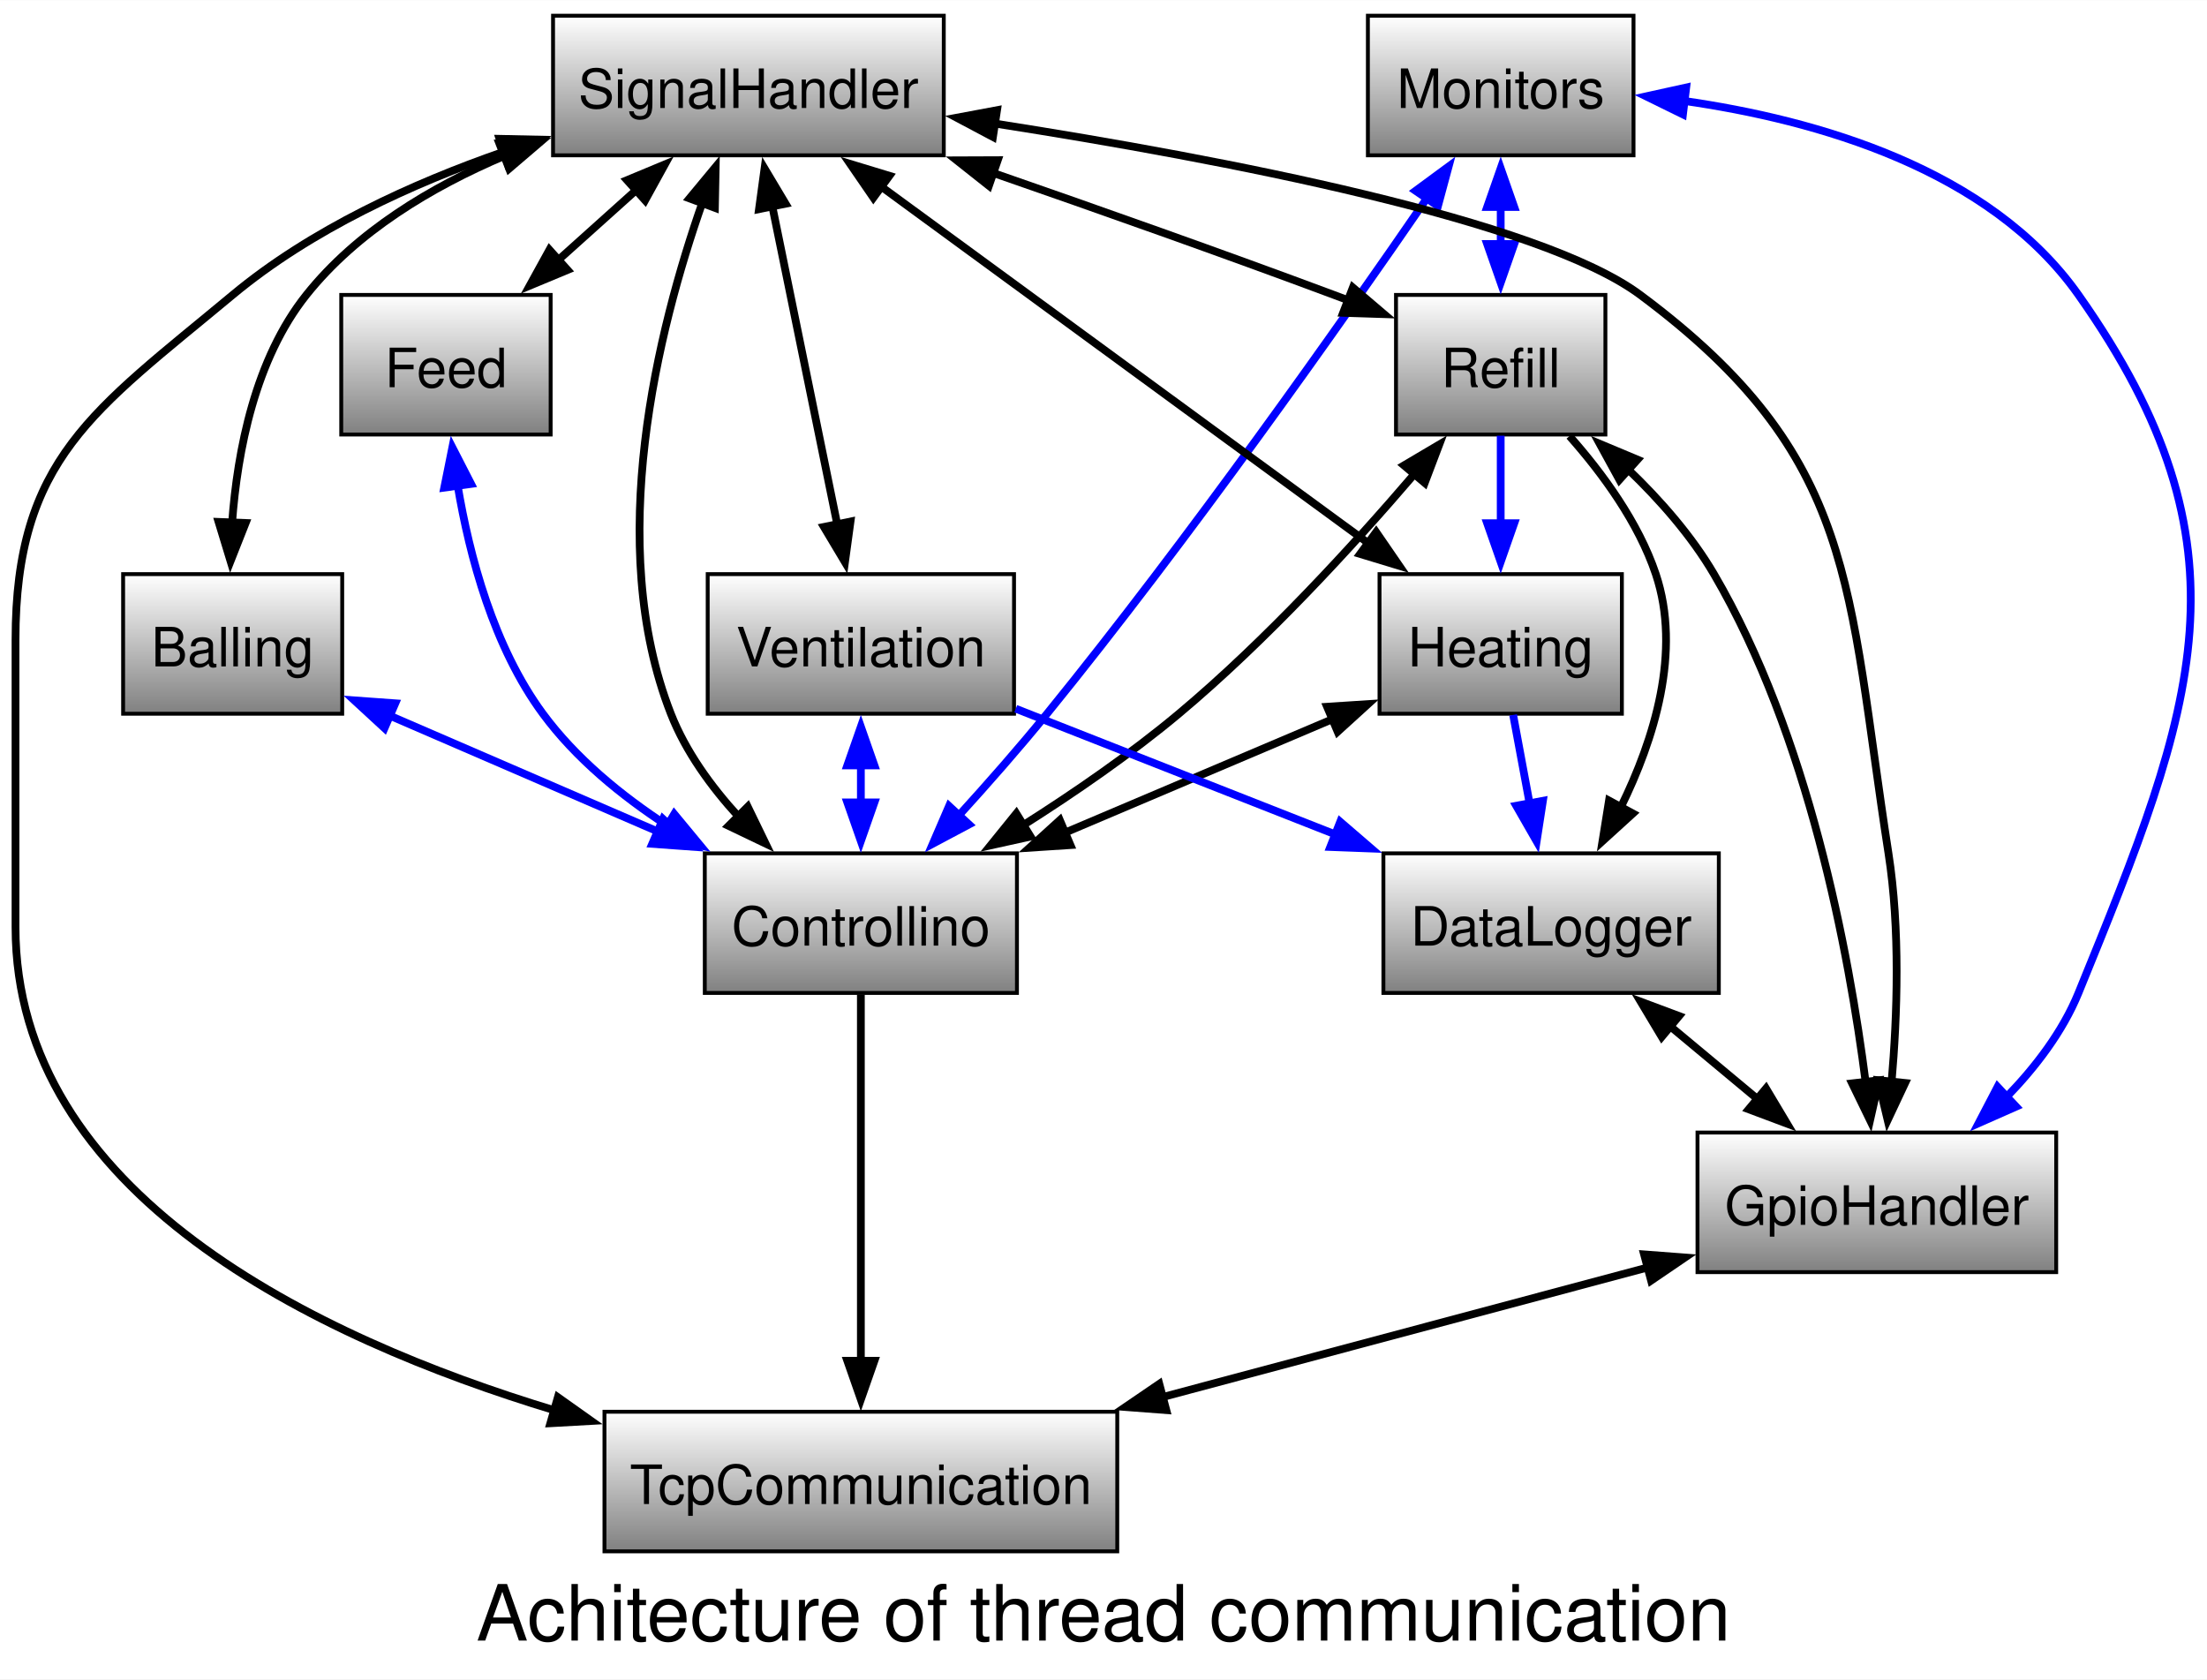
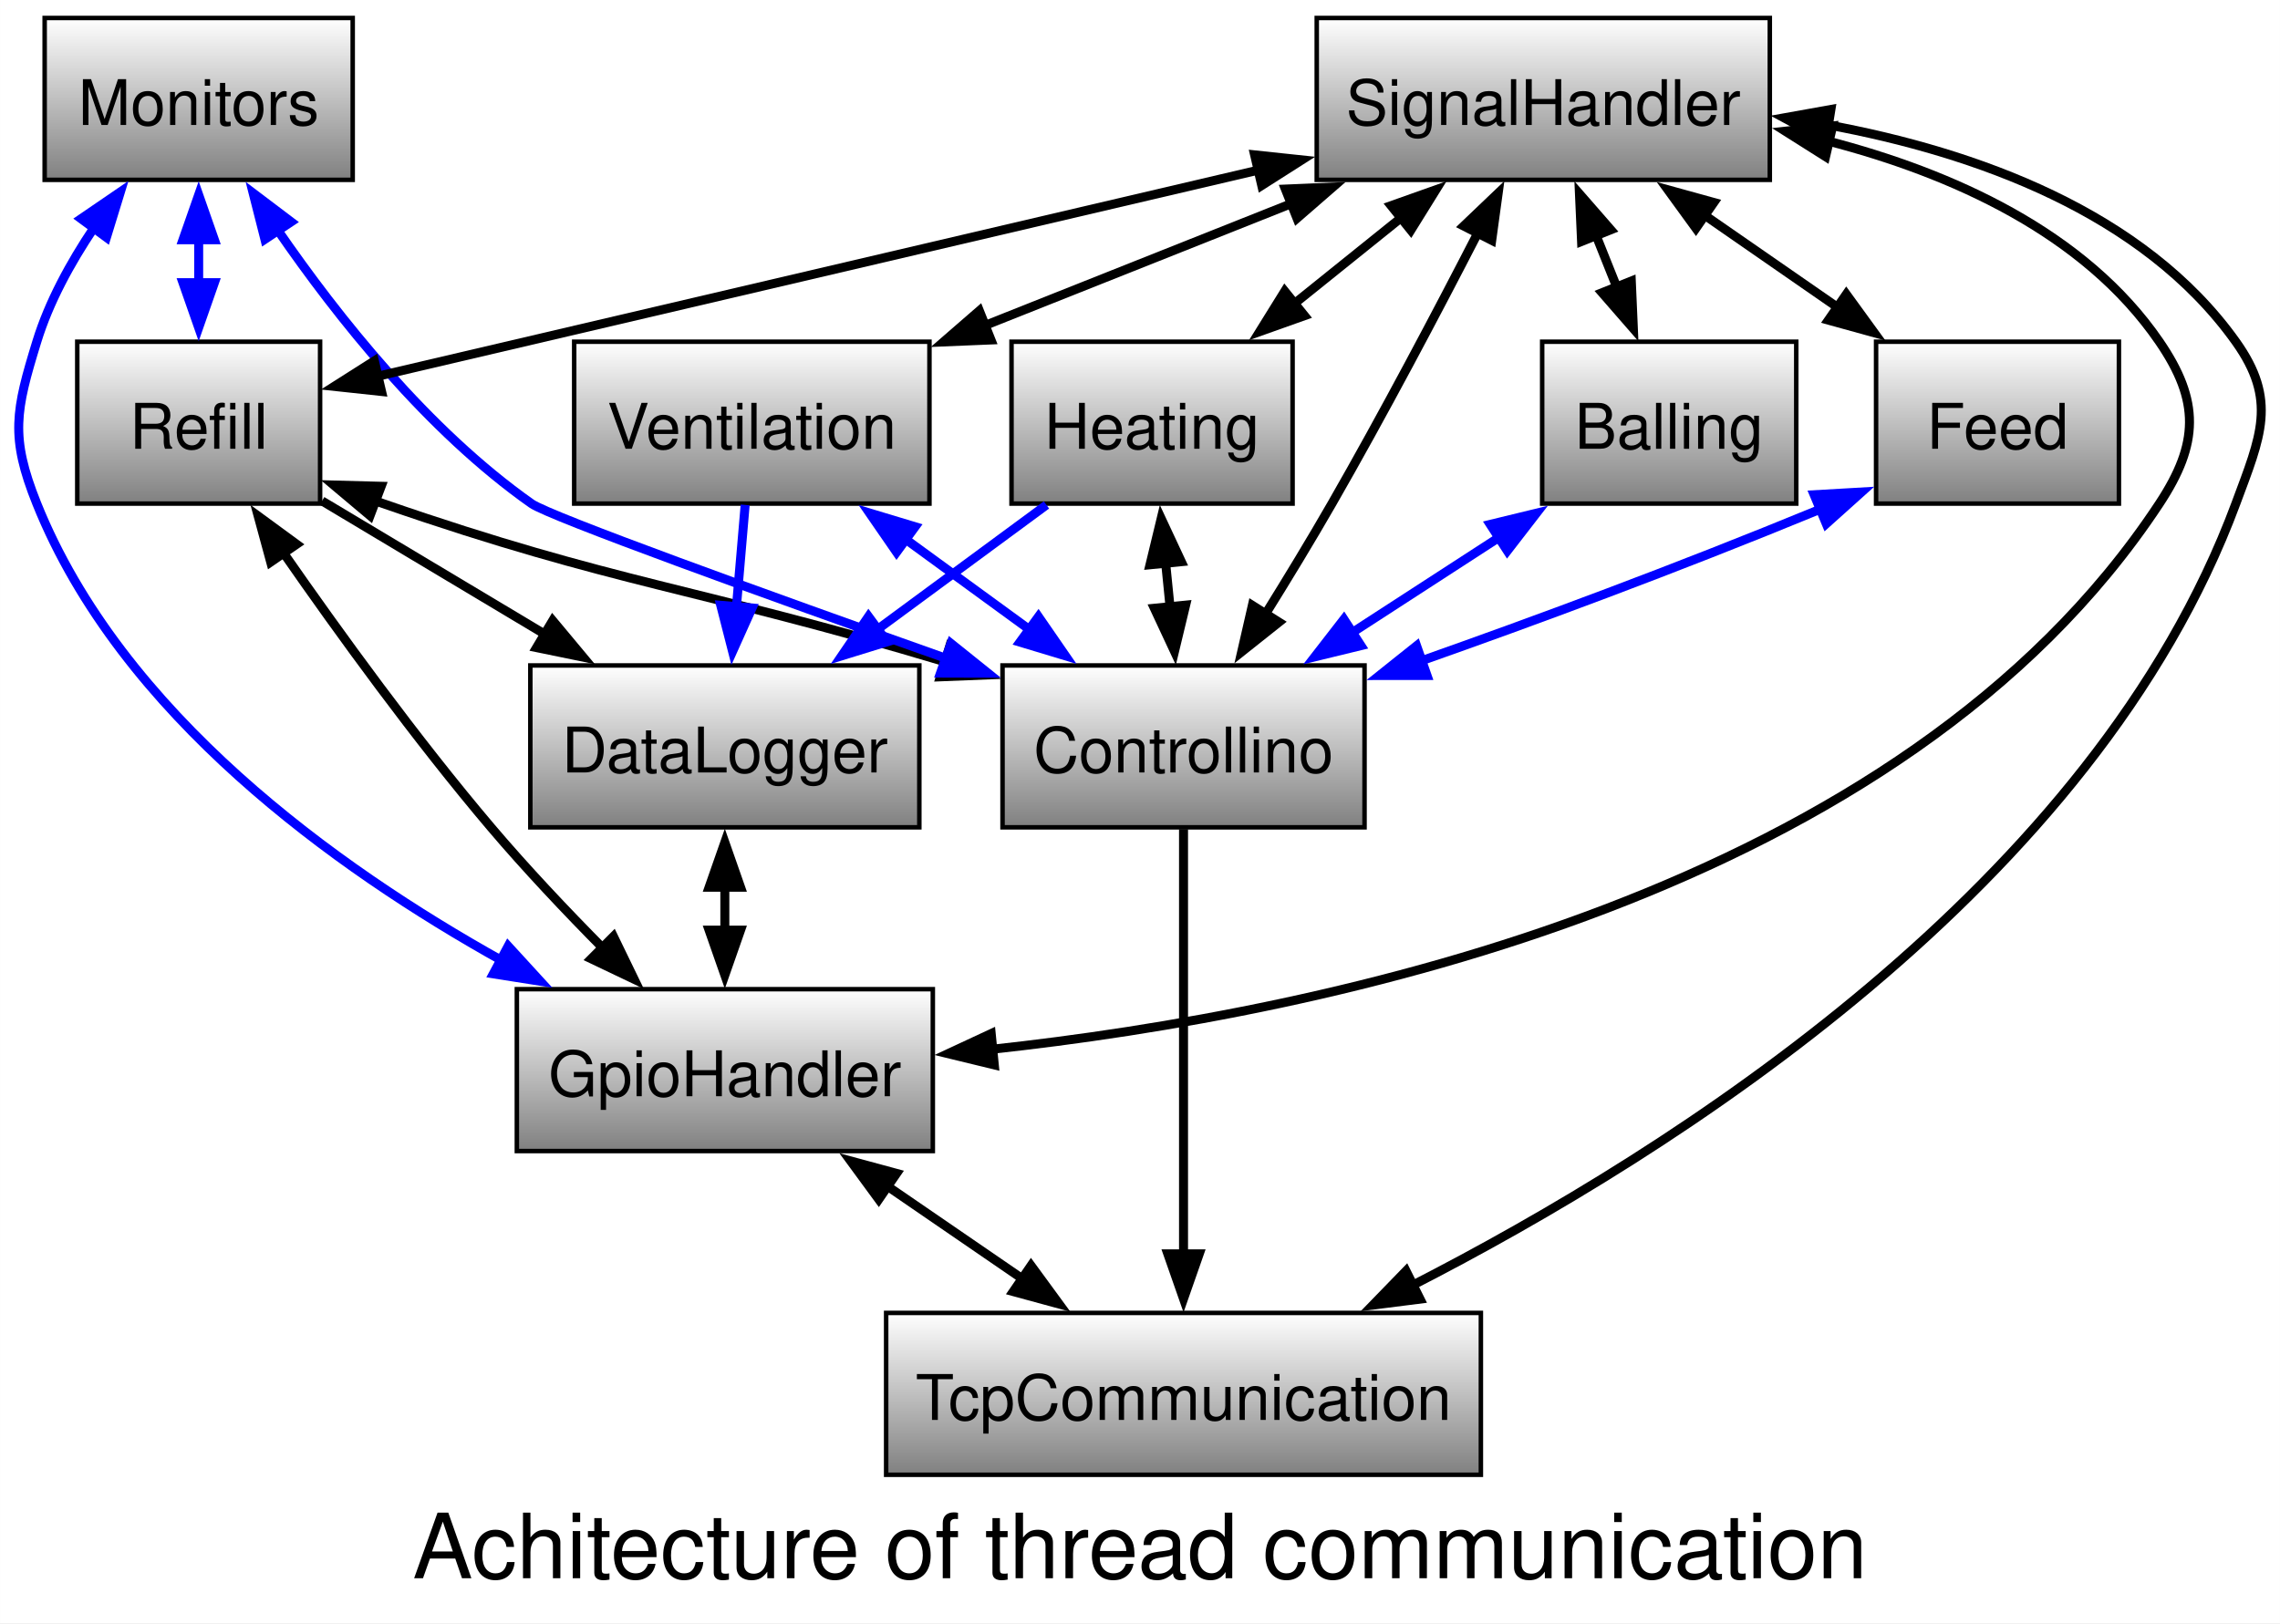
- <svg xmlns="http://www.w3.org/2000/svg" width="569pt" height="433pt" viewBox="0.00 0.00 569.14 433.00">
-   <g id="graph0" class="graph" transform="scale(1 1) rotate(0) translate(4 429)">
-     <polygon fill="white" stroke="none" points="-4,4 -4,-429 565.14,-429 565.14,4 -4,4" />
-     <text text-anchor="middle" x="280.57" y="-6" font-family="Helvetica,Arial,sans-serif" font-size="20.00">Achitecture of thread communication</text>
+ <svg xmlns="http://www.w3.org/2000/svg" width="507pt" height="361pt" viewBox="0.00 0.00 506.96 361.00">
+   <g id="graph0" class="graph" transform="scale(1 1) rotate(0) translate(4 357)">
+     <polygon fill="white" stroke="none" points="-4,4 -4,-357 502.96,-357 502.96,4 -4,4" />
+     <text text-anchor="middle" x="249.48" y="-6" font-family="Helvetica,Arial,sans-serif" font-size="20.00">Achitecture of thread communication</text>
    <g id="node1" class="node">
      <defs>
-         <linearGradient id="node1_l_0" gradientUnits="userSpaceOnUse" x1="383" y1="-353" x2="383" y2="-317">
-           <stop offset="0" style="stop-color:white;stop-opacity:1.;" />
-           <stop offset="1" style="stop-color:gray;stop-opacity:1.;" />
-         </linearGradient>
-       </defs>
-       <polygon fill="url(#node1_l_0)" stroke="black" points="410,-353 356,-353 356,-317 410,-317 410,-353" />
-       <text text-anchor="middle" x="383" y="-329.2" font-family="Helvetica,Arial,sans-serif" font-size="14.00">Refill</text>
+         <linearGradient id="node1_l_0" gradientUnits="userSpaceOnUse" x1="40.16" y1="-281" x2="40.16" y2="-245">
+           <stop offset="0" style="stop-color:white;stop-opacity:1.;" />
+           <stop offset="1" style="stop-color:gray;stop-opacity:1.;" />
+         </linearGradient>
+       </defs>
+       <polygon fill="url(#node1_l_0)" stroke="black" points="67.16,-281 13.16,-281 13.16,-245 67.16,-245 67.16,-281" />
+       <text text-anchor="middle" x="40.16" y="-257.2" font-family="Helvetica,Arial,sans-serif" font-size="14.00">Refill</text>
    </g>
    <g id="node2" class="node">
      <defs>
-         <linearGradient id="node2_l_1" gradientUnits="userSpaceOnUse" x1="396" y1="-209" x2="396" y2="-173">
-           <stop offset="0" style="stop-color:white;stop-opacity:1.;" />
-           <stop offset="1" style="stop-color:gray;stop-opacity:1.;" />
-         </linearGradient>
-       </defs>
-       <polygon fill="url(#node2_l_1)" stroke="black" points="439.25,-209 352.75,-209 352.75,-173 439.25,-173 439.25,-209" />
-       <text text-anchor="middle" x="396" y="-185.2" font-family="Helvetica,Arial,sans-serif" font-size="14.00">DataLogger</text>
+         <linearGradient id="node2_l_1" gradientUnits="userSpaceOnUse" x1="157.16" y1="-209" x2="157.16" y2="-173">
+           <stop offset="0" style="stop-color:white;stop-opacity:1.;" />
+           <stop offset="1" style="stop-color:gray;stop-opacity:1.;" />
+         </linearGradient>
+       </defs>
+       <polygon fill="url(#node2_l_1)" stroke="black" points="200.41,-209 113.91,-209 113.91,-173 200.41,-173 200.41,-209" />
+       <text text-anchor="middle" x="157.16" y="-185.2" font-family="Helvetica,Arial,sans-serif" font-size="14.00">DataLogger</text>
    </g>
    <g id="edge4" class="edge">
-       <path fill="none" stroke="black" stroke-width="2" d="M400.73,-316.6C409.24,-307 418.53,-294.34 423,-281 429.68,-261.07 422.58,-238.39 413.99,-220.92" />
-       <polygon fill="black" stroke="black" stroke-width="2" points="417.09,-219.28 409.25,-212.15 410.93,-222.61 417.09,-219.28" />
+       <path fill="none" stroke="black" stroke-width="2" d="M67.59,-245.59C82.41,-236.72 100.97,-225.62 117.35,-215.82" />
+       <polygon fill="black" stroke="black" stroke-width="2" points="118.88,-218.98 125.67,-210.84 115.29,-212.97 118.88,-218.98" />
+     </g>
+     <g id="node8" class="node">
+       <defs>
+         <linearGradient id="node8_l_2" gradientUnits="userSpaceOnUse" x1="259.16" y1="-209" x2="259.16" y2="-173">
+           <stop offset="0" style="stop-color:white;stop-opacity:1.;" />
+           <stop offset="1" style="stop-color:gray;stop-opacity:1.;" />
+         </linearGradient>
+       </defs>
+       <polygon fill="url(#node8_l_2)" stroke="black" points="299.41,-209 218.91,-209 218.91,-173 299.41,-173 299.41,-209" />
+       <text text-anchor="middle" x="259.16" y="-185.2" font-family="Helvetica,Arial,sans-serif" font-size="14.00">Controllino</text>
+     </g>
+     <g id="edge2" class="edge">
+       <path fill="none" stroke="black" stroke-width="2" d="M79.46,-245.6C80.03,-245.39 80.59,-245.2 81.16,-245 133.4,-226.9 150.53,-226.49 206.43,-209.72" />
+       <polygon fill="black" stroke="black" stroke-width="2" points="78.27,-242.31 70.16,-249.13 80.75,-248.85 78.27,-242.31" />
+       <polygon fill="black" stroke="black" stroke-width="2" points="207.13,-213.16 215.66,-206.89 205.08,-206.47 207.13,-213.16" />
+     </g>
+     <g id="node9" class="node">
+       <defs>
+         <linearGradient id="node9_l_3" gradientUnits="userSpaceOnUse" x1="157.16" y1="-137" x2="157.16" y2="-101">
+           <stop offset="0" style="stop-color:white;stop-opacity:1.;" />
+           <stop offset="1" style="stop-color:gray;stop-opacity:1.;" />
+         </linearGradient>
+       </defs>
+       <polygon fill="url(#node9_l_3)" stroke="black" points="203.41,-137 110.91,-137 110.91,-101 203.41,-101 203.41,-137" />
+       <text text-anchor="middle" x="157.16" y="-113.2" font-family="Helvetica,Arial,sans-serif" font-size="14.00">GpioHandler</text>
+     </g>
+     <g id="edge1" class="edge">
+       <path fill="none" stroke="black" stroke-width="2" d="M58.98,-234.09C71.46,-216.14 88.53,-192.61 105.16,-173 112.91,-163.86 121.89,-154.36 130.19,-145.98" />
+       <polygon fill="black" stroke="black" stroke-width="2" points="56.17,-232 53.39,-242.22 61.94,-235.96 56.17,-232" />
+       <polygon fill="black" stroke="black" stroke-width="2" points="132.39,-148.73 137.01,-139.2 127.45,-143.76 132.39,-148.73" />
+     </g>
+     <g id="edge3" class="edge">
+       <path fill="none" stroke="black" stroke-width="2" d="M157.16,-159.81C157.16,-156.53 157.16,-153.19 157.16,-149.92" />
+       <polygon fill="black" stroke="black" stroke-width="2" points="153.66,-159.67 157.16,-169.67 160.66,-159.67 153.66,-159.67" />
+       <polygon fill="black" stroke="black" stroke-width="2" points="160.66,-150.13 157.16,-140.13 153.66,-150.13 160.66,-150.13" />
+     </g>
+     <g id="node3" class="node">
+       <defs>
+         <linearGradient id="node3_l_4" gradientUnits="userSpaceOnUse" x1="367.16" y1="-281" x2="367.16" y2="-245">
+           <stop offset="0" style="stop-color:white;stop-opacity:1.;" />
+           <stop offset="1" style="stop-color:gray;stop-opacity:1.;" />
+         </linearGradient>
+       </defs>
+       <polygon fill="url(#node3_l_4)" stroke="black" points="395.41,-281 338.91,-281 338.91,-245 395.41,-245 395.41,-281" />
+       <text text-anchor="middle" x="367.16" y="-257.2" font-family="Helvetica,Arial,sans-serif" font-size="14.00">Balling</text>
+     </g>
+     <g id="edge15" class="edge">
+       <path fill="none" stroke="blue" stroke-width="2" d="M329.56,-237.63C318.86,-230.69 307.2,-223.14 296.5,-216.2" />
+       <polygon fill="blue" stroke="blue" stroke-width="2" points="327.35,-240.37 337.64,-242.87 331.16,-234.49 327.35,-240.37" />
+       <polygon fill="blue" stroke="blue" stroke-width="2" points="298.62,-213.41 288.33,-210.91 294.82,-219.28 298.62,-213.41" />
+     </g>
+     <g id="node4" class="node">
+       <defs>
+         <linearGradient id="node4_l_5" gradientUnits="userSpaceOnUse" x1="440.16" y1="-281" x2="440.16" y2="-245">
+           <stop offset="0" style="stop-color:white;stop-opacity:1.;" />
+           <stop offset="1" style="stop-color:gray;stop-opacity:1.;" />
+         </linearGradient>
+       </defs>
+       <polygon fill="url(#node4_l_5)" stroke="black" points="467.16,-281 413.16,-281 413.16,-245 467.16,-245 467.16,-281" />
+       <text text-anchor="middle" x="440.16" y="-257.2" font-family="Helvetica,Arial,sans-serif" font-size="14.00">Feed</text>
+     </g>
+     <g id="edge16" class="edge">
+       <path fill="none" stroke="blue" stroke-width="2" d="M400.9,-243.81C367.72,-230.15 336.82,-218.78 311.93,-209.99" />
+       <polygon fill="blue" stroke="blue" stroke-width="2" points="399.38,-246.97 409.96,-247.58 402.08,-240.51 399.38,-246.97" />
+       <polygon fill="blue" stroke="blue" stroke-width="2" points="313.31,-206.77 302.71,-206.76 310.99,-213.37 313.31,-206.77" />
    </g>
    <g id="node5" class="node">
      <defs>
-         <linearGradient id="node5_l_2" gradientUnits="userSpaceOnUse" x1="383" y1="-281" x2="383" y2="-245">
-           <stop offset="0" style="stop-color:white;stop-opacity:1.;" />
-           <stop offset="1" style="stop-color:gray;stop-opacity:1.;" />
-         </linearGradient>
-       </defs>
-       <polygon fill="url(#node5_l_2)" stroke="black" points="414.25,-281 351.75,-281 351.75,-245 414.25,-245 414.25,-281" />
-       <text text-anchor="middle" x="383" y="-257.2" font-family="Helvetica,Arial,sans-serif" font-size="14.00">Heating</text>
+         <linearGradient id="node5_l_6" gradientUnits="userSpaceOnUse" x1="252.16" y1="-281" x2="252.16" y2="-245">
+           <stop offset="0" style="stop-color:white;stop-opacity:1.;" />
+           <stop offset="1" style="stop-color:gray;stop-opacity:1.;" />
+         </linearGradient>
+       </defs>
+       <polygon fill="url(#node5_l_6)" stroke="black" points="283.41,-281 220.91,-281 220.91,-245 283.41,-245 283.41,-281" />
+       <text text-anchor="middle" x="252.16" y="-257.2" font-family="Helvetica,Arial,sans-serif" font-size="14.00">Heating</text>
+     </g>
+     <g id="edge17" class="edge">
+       <path fill="none" stroke="blue" stroke-width="2" d="M228.68,-244.7C217.37,-236.37 203.6,-226.22 191.18,-217.07" />
+       <polygon fill="blue" stroke="blue" stroke-width="2" points="193.26,-214.26 183.14,-211.14 189.11,-219.89 193.26,-214.26" />
+     </g>
+     <g id="edge18" class="edge">
+       <path fill="none" stroke="black" stroke-width="2" d="M255.18,-231.81C255.51,-228.53 255.84,-225.19 256.17,-221.92" />
+       <polygon fill="black" stroke="black" stroke-width="2" points="251.7,-231.39 254.19,-241.68 258.67,-232.08 251.7,-231.39" />
+       <polygon fill="black" stroke="black" stroke-width="2" points="259.63,-222.42 257.15,-212.12 252.67,-221.72 259.63,-222.42" />
+     </g>
+     <g id="node6" class="node">
+       <defs>
+         <linearGradient id="node6_l_7" gradientUnits="userSpaceOnUse" x1="163.16" y1="-281" x2="163.16" y2="-245">
+           <stop offset="0" style="stop-color:white;stop-opacity:1.;" />
+           <stop offset="1" style="stop-color:gray;stop-opacity:1.;" />
+         </linearGradient>
+       </defs>
+       <polygon fill="url(#node6_l_7)" stroke="black" points="202.66,-281 123.66,-281 123.66,-245 202.66,-245 202.66,-281" />
+       <text text-anchor="middle" x="163.16" y="-257.2" font-family="Helvetica,Arial,sans-serif" font-size="14.00">Ventilation</text>
+     </g>
+     <g id="edge19" class="edge">
+       <path fill="none" stroke="blue" stroke-width="2" d="M161.68,-244.7C161.09,-237.83 160.39,-229.73 159.73,-221.97" />
+       <polygon fill="blue" stroke="blue" stroke-width="2" points="163.22,-221.78 158.88,-212.12 156.25,-222.38 163.22,-221.78" />
+     </g>
+     <g id="edge20" class="edge">
+       <path fill="none" stroke="blue" stroke-width="2" d="M197.09,-237.26C206.18,-230.63 216.01,-223.46 225.11,-216.83" />
+       <polygon fill="blue" stroke="blue" stroke-width="2" points="195.35,-234.19 189.33,-242.91 199.48,-239.85 195.35,-234.19" />
+       <polygon fill="blue" stroke="blue" stroke-width="2" points="226.9,-219.85 232.92,-211.13 222.78,-214.19 226.9,-219.85" />
+     </g>
+     <g id="node7" class="node">
+       <defs>
+         <linearGradient id="node7_l_8" gradientUnits="userSpaceOnUse" x1="40.16" y1="-353" x2="40.16" y2="-317">
+           <stop offset="0" style="stop-color:white;stop-opacity:1.;" />
+           <stop offset="1" style="stop-color:gray;stop-opacity:1.;" />
+         </linearGradient>
+       </defs>
+       <polygon fill="url(#node7_l_8)" stroke="black" points="74.41,-353 5.91,-353 5.91,-317 74.41,-317 74.41,-353" />
+       <text text-anchor="middle" x="40.16" y="-329.2" font-family="Helvetica,Arial,sans-serif" font-size="14.00">Monitors</text>
+     </g>
+     <g id="edge23" class="edge">
+       <path fill="none" stroke="blue" stroke-width="2" d="M40.16,-303.81C40.16,-300.53 40.16,-297.19 40.16,-293.92" />
+       <polygon fill="blue" stroke="blue" stroke-width="2" points="36.66,-303.67 40.16,-313.67 43.66,-303.67 36.66,-303.67" />
+       <polygon fill="blue" stroke="blue" stroke-width="2" points="43.66,-294.13 40.16,-284.13 36.66,-294.13 43.66,-294.13" />
+     </g>
+     <g id="edge22" class="edge">
+       <path fill="none" stroke="blue" stroke-width="2" d="M57.68,-305.9C71.06,-286.46 91.09,-261.25 114.16,-245 118.23,-242.13 166.53,-224.7 206.28,-210.6" />
+       <polygon fill="blue" stroke="blue" stroke-width="2" points="54.88,-303.78 52.27,-314.05 60.72,-307.66 54.88,-303.78" />
+       <polygon fill="blue" stroke="blue" stroke-width="2" points="207.44,-213.9 215.7,-207.27 205.11,-207.3 207.44,-213.9" />
+     </g>
+     <g id="edge21" class="edge">
+       <path fill="none" stroke="blue" stroke-width="2" d="M16.83,-306.28C11.65,-298.56 6.88,-289.86 4.16,-281 -0.54,-265.71 -1.81,-259.85 4.16,-245 22.93,-198.27 70.49,-164.03 107.65,-143.32" />
+       <polygon fill="blue" stroke="blue" stroke-width="2" points="14.01,-308.35 22.76,-314.33 19.65,-304.2 14.01,-308.35" />
+       <polygon fill="blue" stroke="blue" stroke-width="2" points="108.98,-146.58 116.14,-138.76 105.67,-140.41 108.98,-146.58" />
+     </g>
+     <g id="node11" class="node">
+       <defs>
+         <linearGradient id="node11_l_9" gradientUnits="userSpaceOnUse" x1="259.16" y1="-65" x2="259.16" y2="-29">
+           <stop offset="0" style="stop-color:white;stop-opacity:1.;" />
+           <stop offset="1" style="stop-color:gray;stop-opacity:1.;" />
+         </linearGradient>
+       </defs>
+       <polygon fill="url(#node11_l_9)" stroke="black" points="325.28,-65 193.03,-65 193.03,-29 325.28,-29 325.28,-65" />
+       <text text-anchor="middle" x="259.16" y="-41.2" font-family="Helvetica,Arial,sans-serif" font-size="14.00">TcpCommunication</text>
+     </g>
+     <g id="edge13" class="edge">
+       <path fill="none" stroke="black" stroke-width="2" d="M259.16,-172.59C259.16,-149.04 259.16,-106.69 259.16,-77.97" />
+       <polygon fill="black" stroke="black" stroke-width="2" points="262.66,-78.14 259.16,-68.14 255.66,-78.14 262.66,-78.14" />
+     </g>
+     <g id="edge14" class="edge">
+       <path fill="none" stroke="black" stroke-width="2" d="M193.06,-93.36C202.89,-86.61 213.54,-79.31 223.36,-72.57" />
+       <polygon fill="black" stroke="black" stroke-width="2" points="191.39,-90.26 185.13,-98.8 195.36,-96.03 191.39,-90.26" />
+       <polygon fill="black" stroke="black" stroke-width="2" points="225.25,-75.52 231.51,-66.97 221.29,-69.75 225.25,-75.52" />
+     </g>
+     <g id="node10" class="node">
+       <defs>
+         <linearGradient id="node10_l_10" gradientUnits="userSpaceOnUse" x1="339.16" y1="-353" x2="339.16" y2="-317">
+           <stop offset="0" style="stop-color:white;stop-opacity:1.;" />
+           <stop offset="1" style="stop-color:gray;stop-opacity:1.;" />
+         </linearGradient>
+       </defs>
+       <polygon fill="url(#node10_l_10)" stroke="black" points="389.53,-353 288.78,-353 288.78,-317 389.53,-317 389.53,-353" />
+       <text text-anchor="middle" x="339.16" y="-329.2" font-family="Helvetica,Arial,sans-serif" font-size="14.00">SignalHandler</text>
    </g>
    <g id="edge5" class="edge">
-       <path fill="none" stroke="blue" stroke-width="2" d="M383,-316.7C383,-309.83 383,-301.73 383,-293.97" />
-       <polygon fill="blue" stroke="blue" stroke-width="2" points="386.5,-294.13 383,-284.13 379.5,-294.13 386.5,-294.13" />
-     </g>
-     <g id="node8" class="node">
-       <defs>
-         <linearGradient id="node8_l_3" gradientUnits="userSpaceOnUse" x1="218" y1="-209" x2="218" y2="-173">
-           <stop offset="0" style="stop-color:white;stop-opacity:1.;" />
-           <stop offset="1" style="stop-color:gray;stop-opacity:1.;" />
-         </linearGradient>
-       </defs>
-       <polygon fill="url(#node8_l_3)" stroke="black" points="258.25,-209 177.75,-209 177.75,-173 258.25,-173 258.25,-209" />
-       <text text-anchor="middle" x="218" y="-185.2" font-family="Helvetica,Arial,sans-serif" font-size="14.00">Controllino</text>
-     </g>
-     <g id="edge2" class="edge">
-       <path fill="none" stroke="black" stroke-width="2" d="M360.8,-306.87C344.91,-288.32 322.45,-263.79 300,-245 287.61,-234.63 273.08,-224.63 259.72,-216.17" />
-       <polygon fill="black" stroke="black" stroke-width="2" points="358.05,-309.04 367.17,-314.43 363.41,-304.52 358.05,-309.04" />
-       <polygon fill="black" stroke="black" stroke-width="2" points="261.77,-213.32 251.42,-211.04 258.09,-219.28 261.77,-213.32" />
-     </g>
-     <g id="node9" class="node">
-       <defs>
-         <linearGradient id="node9_l_4" gradientUnits="userSpaceOnUse" x1="480" y1="-137" x2="480" y2="-101">
-           <stop offset="0" style="stop-color:white;stop-opacity:1.;" />
-           <stop offset="1" style="stop-color:gray;stop-opacity:1.;" />
-         </linearGradient>
-       </defs>
-       <polygon fill="url(#node9_l_4)" stroke="black" points="526.25,-137 433.75,-137 433.75,-101 526.25,-101 526.25,-137" />
-       <text text-anchor="middle" x="480" y="-113.2" font-family="Helvetica,Arial,sans-serif" font-size="14.00">GpioHandler</text>
-     </g>
-     <g id="edge1" class="edge">
-       <path fill="none" stroke="black" stroke-width="2" d="M415.86,-308.01C424.1,-300.11 432.22,-290.87 438,-281 462.37,-239.37 472.82,-183.54 477.14,-149.76" />
-       <polygon fill="black" stroke="black" stroke-width="2" points="413.61,-305.33 408.52,-314.62 418.29,-310.53 413.61,-305.33" />
-       <polygon fill="black" stroke="black" stroke-width="2" points="480.58,-150.48 478.25,-140.15 473.62,-149.68 480.58,-150.48" />
-     </g>
-     <g id="edge3" class="edge">
-       <path fill="none" stroke="black" stroke-width="2" d="M426.69,-164.42C434.04,-158.3 441.88,-151.77 449.23,-145.64" />
-       <polygon fill="black" stroke="black" stroke-width="2" points="424.53,-161.67 419.09,-170.76 429.01,-167.05 424.53,-161.67" />
-       <polygon fill="black" stroke="black" stroke-width="2" points="451.42,-148.38 456.86,-139.28 446.94,-143 451.42,-148.38" />
-     </g>
-     <g id="node3" class="node">
-       <defs>
-         <linearGradient id="node3_l_5" gradientUnits="userSpaceOnUse" x1="56" y1="-281" x2="56" y2="-245">
-           <stop offset="0" style="stop-color:white;stop-opacity:1.;" />
-           <stop offset="1" style="stop-color:gray;stop-opacity:1.;" />
-         </linearGradient>
-       </defs>
-       <polygon fill="url(#node3_l_5)" stroke="black" points="84.25,-281 27.75,-281 27.75,-245 84.25,-245 84.25,-281" />
-       <text text-anchor="middle" x="56" y="-257.2" font-family="Helvetica,Arial,sans-serif" font-size="14.00">Balling</text>
-     </g>
-     <g id="edge16" class="edge">
-       <path fill="none" stroke="blue" stroke-width="2" d="M96.49,-244.51C117.47,-235.44 143.34,-224.26 165.81,-214.55" />
-       <polygon fill="blue" stroke="blue" stroke-width="2" points="95.16,-241.27 87.37,-248.45 97.94,-247.69 95.16,-241.27" />
-       <polygon fill="blue" stroke="blue" stroke-width="2" points="166.97,-217.86 174.76,-210.68 164.19,-211.44 166.97,-217.86" />
-     </g>
-     <g id="node4" class="node">
-       <defs>
-         <linearGradient id="node4_l_6" gradientUnits="userSpaceOnUse" x1="111" y1="-353" x2="111" y2="-317">
-           <stop offset="0" style="stop-color:white;stop-opacity:1.;" />
-           <stop offset="1" style="stop-color:gray;stop-opacity:1.;" />
-         </linearGradient>
-       </defs>
-       <polygon fill="url(#node4_l_6)" stroke="black" points="138,-353 84,-353 84,-317 138,-317 138,-353" />
-       <text text-anchor="middle" x="111" y="-329.2" font-family="Helvetica,Arial,sans-serif" font-size="14.00">Feed</text>
-     </g>
-     <g id="edge17" class="edge">
-       <path fill="none" stroke="blue" stroke-width="2" d="M114,-303.97C117.08,-285.51 123.34,-262.17 136,-245 144.47,-233.51 156.25,-223.84 168.23,-216.05" />
-       <polygon fill="blue" stroke="blue" stroke-width="2" points="110.56,-303.3 112.65,-313.69 117.49,-304.26 110.56,-303.3" />
-       <polygon fill="blue" stroke="blue" stroke-width="2" points="169.87,-219.14 176.62,-210.98 166.25,-213.15 169.87,-219.14" />
-     </g>
-     <g id="edge18" class="edge">
-       <path fill="none" stroke="blue" stroke-width="2" d="M386.21,-244.7C387.5,-237.75 389.03,-229.53 390.49,-221.68" />
-       <polygon fill="blue" stroke="blue" stroke-width="2" points="393.89,-222.55 392.27,-212.08 387,-221.27 393.89,-222.55" />
-     </g>
-     <g id="edge19" class="edge">
-       <path fill="none" stroke="black" stroke-width="2" d="M339.83,-243.69C318.57,-234.67 292.76,-223.71 270.37,-214.22" />
-       <polygon fill="black" stroke="black" stroke-width="2" points="338.22,-246.8 348.79,-247.49 340.95,-240.36 338.22,-246.8" />
-       <polygon fill="black" stroke="black" stroke-width="2" points="272.05,-211.13 261.47,-210.44 269.31,-217.57 272.05,-211.13" />
-     </g>
-     <g id="node6" class="node">
-       <defs>
-         <linearGradient id="node6_l_7" gradientUnits="userSpaceOnUse" x1="218" y1="-281" x2="218" y2="-245">
-           <stop offset="0" style="stop-color:white;stop-opacity:1.;" />
-           <stop offset="1" style="stop-color:gray;stop-opacity:1.;" />
-         </linearGradient>
-       </defs>
-       <polygon fill="url(#node6_l_7)" stroke="black" points="257.5,-281 178.5,-281 178.5,-245 257.5,-245 257.5,-281" />
-       <text text-anchor="middle" x="218" y="-257.2" font-family="Helvetica,Arial,sans-serif" font-size="14.00">Ventilation</text>
-     </g>
-     <g id="edge20" class="edge">
-       <path fill="none" stroke="blue" stroke-width="2" d="M257.95,-246.29C282.3,-236.71 313.78,-224.33 340.53,-213.81" />
-       <polygon fill="blue" stroke="blue" stroke-width="2" points="341.61,-217.15 349.63,-210.24 339.04,-210.64 341.61,-217.15" />
-     </g>
-     <g id="edge21" class="edge">
-       <path fill="none" stroke="blue" stroke-width="2" d="M218,-231.81C218,-228.53 218,-225.19 218,-221.92" />
-       <polygon fill="blue" stroke="blue" stroke-width="2" points="214.5,-231.67 218,-241.67 221.5,-231.67 214.5,-231.67" />
-       <polygon fill="blue" stroke="blue" stroke-width="2" points="221.5,-222.13 218,-212.13 214.5,-222.13 221.5,-222.13" />
-     </g>
-     <g id="node7" class="node">
-       <defs>
-         <linearGradient id="node7_l_8" gradientUnits="userSpaceOnUse" x1="383" y1="-425" x2="383" y2="-389">
-           <stop offset="0" style="stop-color:white;stop-opacity:1.;" />
-           <stop offset="1" style="stop-color:gray;stop-opacity:1.;" />
-         </linearGradient>
-       </defs>
-       <polygon fill="url(#node7_l_8)" stroke="black" points="417.25,-425 348.75,-425 348.75,-389 417.25,-389 417.25,-425" />
-       <text text-anchor="middle" x="383" y="-401.2" font-family="Helvetica,Arial,sans-serif" font-size="14.00">Monitors</text>
-     </g>
-     <g id="edge24" class="edge">
-       <path fill="none" stroke="blue" stroke-width="2" d="M383,-375.81C383,-372.53 383,-369.19 383,-365.92" />
-       <polygon fill="blue" stroke="blue" stroke-width="2" points="379.5,-375.67 383,-385.67 386.5,-375.67 379.5,-375.67" />
-       <polygon fill="blue" stroke="blue" stroke-width="2" points="386.5,-366.13 383,-356.13 379.5,-366.13 386.5,-366.13" />
-     </g>
-     <g id="edge23" class="edge">
-       <path fill="none" stroke="blue" stroke-width="2" d="M364.07,-378.08C341.63,-345.43 302.64,-290.1 266,-245 258.88,-236.23 250.75,-227 243.24,-218.74" />
-       <polygon fill="blue" stroke="blue" stroke-width="2" points="361.05,-379.85 369.58,-386.13 366.82,-375.9 361.05,-379.85" />
-       <polygon fill="blue" stroke="blue" stroke-width="2" points="245.89,-216.45 236.54,-211.47 240.74,-221.2 245.89,-216.45" />
-     </g>
-     <g id="edge22" class="edge">
-       <path fill="none" stroke="blue" stroke-width="2" d="M430.13,-403.05C464.58,-398.13 509.12,-385.42 532,-353 578.13,-287.64 562.26,-247.06 532,-173 527.91,-162.99 520.92,-153.85 513.36,-146.08" />
-       <polygon fill="blue" stroke="blue" stroke-width="2" points="430,-399.54 420.49,-404.21 430.84,-406.49 430,-399.54" />
-       <polygon fill="blue" stroke="blue" stroke-width="2" points="515.92,-143.68 506.23,-139.4 511.13,-148.79 515.92,-143.68" />
-     </g>
-     <g id="node11" class="node">
-       <defs>
-         <linearGradient id="node11_l_9" gradientUnits="userSpaceOnUse" x1="218" y1="-65" x2="218" y2="-29">
-           <stop offset="0" style="stop-color:white;stop-opacity:1.;" />
-           <stop offset="1" style="stop-color:gray;stop-opacity:1.;" />
-         </linearGradient>
-       </defs>
-       <polygon fill="url(#node11_l_9)" stroke="black" points="284.12,-65 151.88,-65 151.88,-29 284.12,-29 284.12,-65" />
-       <text text-anchor="middle" x="218" y="-41.2" font-family="Helvetica,Arial,sans-serif" font-size="14.00">TcpCommunication</text>
-     </g>
-     <g id="edge14" class="edge">
-       <path fill="none" stroke="black" stroke-width="2" d="M218,-172.59C218,-149.04 218,-106.69 218,-77.97" />
-       <polygon fill="black" stroke="black" stroke-width="2" points="221.5,-78.14 218,-68.14 214.5,-78.14 221.5,-78.14" />
-     </g>
-     <g id="edge15" class="edge">
-       <path fill="none" stroke="black" stroke-width="2" d="M420.95,-102.22C383.94,-92.34 335.82,-79.48 295.72,-68.76" />
-       <polygon fill="black" stroke="black" stroke-width="2" points="419.97,-105.58 430.54,-104.78 421.78,-98.82 419.97,-105.58" />
-       <polygon fill="black" stroke="black" stroke-width="2" points="296.77,-65.42 286.21,-66.22 294.96,-72.19 296.77,-65.42" />
-     </g>
-     <g id="node10" class="node">
-       <defs>
-         <linearGradient id="node10_l_10" gradientUnits="userSpaceOnUse" x1="189" y1="-425" x2="189" y2="-389">
-           <stop offset="0" style="stop-color:white;stop-opacity:1.;" />
-           <stop offset="1" style="stop-color:gray;stop-opacity:1.;" />
-         </linearGradient>
-       </defs>
-       <polygon fill="url(#node10_l_10)" stroke="black" points="239.38,-425 138.62,-425 138.62,-389 239.38,-389 239.38,-425" />
-       <text text-anchor="middle" x="189" y="-401.2" font-family="Helvetica,Arial,sans-serif" font-size="14.00">SignalHandler</text>
+       <path fill="none" stroke="black" stroke-width="2" d="M275.99,-319.21C216.73,-305.34 129.95,-285.02 79.85,-273.29" />
+       <polygon fill="black" stroke="black" stroke-width="2" points="274.96,-322.56 285.49,-321.44 276.55,-315.75 274.96,-322.56" />
+       <polygon fill="black" stroke="black" stroke-width="2" points="80.83,-269.93 70.29,-271.06 79.23,-276.74 80.83,-269.93" />
+     </g>
+     <g id="edge9" class="edge">
+       <path fill="none" stroke="black" stroke-width="2" d="M350.89,-304.67C352.45,-300.78 354.04,-296.79 355.59,-292.91" />
+       <polygon fill="black" stroke="black" stroke-width="2" points="347.67,-303.3 347.2,-313.89 354.17,-305.9 347.67,-303.3" />
+       <polygon fill="black" stroke="black" stroke-width="2" points="358.73,-294.5 359.19,-283.91 352.23,-291.9 358.73,-294.5" />
+     </g>
+     <g id="edge10" class="edge">
+       <path fill="none" stroke="black" stroke-width="2" d="M374.71,-309.36C384.44,-302.61 394.99,-295.31 404.71,-288.57" />
+       <polygon fill="black" stroke="black" stroke-width="2" points="373.1,-306.22 366.87,-314.79 377.09,-311.97 373.1,-306.22" />
+       <polygon fill="black" stroke="black" stroke-width="2" points="406.54,-291.56 412.77,-282.98 402.55,-285.8 406.54,-291.56" />
+     </g>
+     <g id="edge11" class="edge">
+       <path fill="none" stroke="black" stroke-width="2" d="M307.72,-308.7C299.87,-302.39 291.46,-295.62 283.61,-289.31" />
+       <polygon fill="black" stroke="black" stroke-width="2" points="305.31,-311.26 315.29,-314.8 309.7,-305.8 305.31,-311.26" />
+       <polygon fill="black" stroke="black" stroke-width="2" points="286.06,-286.79 276.08,-283.24 281.67,-292.24 286.06,-286.79" />
+     </g>
+     <g id="edge12" class="edge">
+       <path fill="none" stroke="black" stroke-width="2" d="M283.18,-311.73C261.26,-303.02 236.29,-293.08 214.81,-284.54" />
+       <polygon fill="black" stroke="black" stroke-width="2" points="281.8,-314.95 292.39,-315.4 284.39,-308.45 281.8,-314.95" />
+       <polygon fill="black" stroke="black" stroke-width="2" points="216.35,-281.39 205.77,-280.95 213.76,-287.89 216.35,-281.39" />
+     </g>
+     <g id="edge8" class="edge">
+       <path fill="none" stroke="black" stroke-width="2" d="M324.64,-305.26C315.6,-287.69 303.56,-264.85 292.16,-245 287.52,-236.92 282.27,-228.28 277.35,-220.38" />
+       <polygon fill="black" stroke="black" stroke-width="2" points="321.46,-306.73 329.13,-314.05 327.69,-303.55 321.46,-306.73" />
+       <polygon fill="black" stroke="black" stroke-width="2" points="280.38,-218.63 272.09,-212.04 274.46,-222.36 280.38,-218.63" />
    </g>
    <g id="edge6" class="edge">
-       <path fill="none" stroke="black" stroke-width="2" d="M251.96,-384.51C279.13,-375.08 311.22,-363.74 340,-353 341.28,-352.52 342.58,-352.03 343.89,-351.54" />
-       <polygon fill="black" stroke="black" stroke-width="2" points="251.02,-381.14 242.72,-387.71 253.31,-387.75 251.02,-381.14" />
-       <polygon fill="black" stroke="black" stroke-width="2" points="344.87,-354.91 352.94,-348.04 342.35,-348.38 344.87,-354.91" />
-     </g>
-     <g id="edge10" class="edge">
-       <path fill="none" stroke="black" stroke-width="2" d="M126.14,-388.87C107.2,-380.84 88.01,-369.32 75,-353 61.83,-336.48 57.23,-312.93 55.85,-294.21" />
-       <polygon fill="black" stroke="black" stroke-width="2" points="124.76,-392.09 135.35,-392.45 127.29,-385.56 124.76,-392.09" />
-       <polygon fill="black" stroke="black" stroke-width="2" points="59.35,-294.19 55.45,-284.33 52.36,-294.47 59.35,-294.19" />
-     </g>
-     <g id="edge11" class="edge">
-       <path fill="none" stroke="black" stroke-width="2" d="M160.19,-380.15C153.5,-374.15 146.39,-367.76 139.71,-361.76" />
-       <polygon fill="black" stroke="black" stroke-width="2" points="157.69,-382.6 167.47,-386.67 162.36,-377.39 157.69,-382.6" />
-       <polygon fill="black" stroke="black" stroke-width="2" points="142.36,-359.44 132.58,-355.37 137.69,-364.65 142.36,-359.44" />
-     </g>
-     <g id="edge12" class="edge">
-       <path fill="none" stroke="black" stroke-width="2" d="M223.14,-381.01C258.57,-355.08 313.65,-314.76 349.02,-288.87" />
-       <polygon fill="black" stroke="black" stroke-width="2" points="221.23,-378.07 215.23,-386.8 225.37,-383.72 221.23,-378.07" />
-       <polygon fill="black" stroke="black" stroke-width="2" points="350.88,-291.85 356.88,-283.12 346.74,-286.2 350.88,-291.85" />
-     </g>
-     <g id="edge13" class="edge">
-       <path fill="none" stroke="black" stroke-width="2" d="M195.12,-376.05C200.06,-351.83 206.99,-317.9 211.93,-293.73" />
-       <polygon fill="black" stroke="black" stroke-width="2" points="191.73,-375.12 193.16,-385.62 198.59,-376.52 191.73,-375.12" />
-       <polygon fill="black" stroke="black" stroke-width="2" points="215.33,-294.57 213.9,-284.08 208.47,-293.17 215.33,-294.57" />
-     </g>
-     <g id="edge9" class="edge">
-       <path fill="none" stroke="black" stroke-width="2" d="M177.18,-376.95C165.57,-343.87 151.87,-288.76 169,-245 172.82,-235.24 179.38,-226.19 186.48,-218.44" />
-       <polygon fill="black" stroke="black" stroke-width="2" points="173.8,-377.89 180.56,-386.04 180.36,-375.45 173.8,-377.89" />
-       <polygon fill="black" stroke="black" stroke-width="2" points="188.83,-221.03 193.45,-211.5 183.89,-216.08 188.83,-221.03" />
+       <path fill="none" stroke="black" stroke-width="2" d="M402.42,-325.64C429.86,-318.52 459.47,-305.35 476.16,-281 485.2,-267.8 484.97,-258.36 476.16,-245 419.05,-158.39 291.69,-131.77 216.31,-123.61" />
+       <polygon fill="black" stroke="black" stroke-width="2" points="401.93,-322.16 392.97,-327.82 403.51,-328.98 401.93,-322.16" />
+       <polygon fill="black" stroke="black" stroke-width="2" points="217.08,-120.16 206.79,-122.66 216.39,-127.13 217.08,-120.16" />
    </g>
    <g id="edge7" class="edge">
-       <path fill="none" stroke="black" stroke-width="2" d="M252.58,-397.19C311.22,-388.04 392.99,-372.36 419,-353 475.18,-311.19 472.22,-278.2 483,-209 486.04,-189.47 485.3,-167.26 483.79,-149.91" />
-       <polygon fill="black" stroke="black" stroke-width="2" points="252.06,-393.73 242.7,-398.7 253.12,-400.65 252.06,-393.73" />
-       <polygon fill="black" stroke="black" stroke-width="2" points="487.3,-149.78 482.79,-140.19 480.33,-150.49 487.3,-149.78" />
-     </g>
-     <g id="edge8" class="edge">
-       <path fill="none" stroke="black" stroke-width="2" d="M126.11,-390C102.33,-381.75 76.17,-369.79 56,-353 20.08,-323.1 0,-310.73 0,-264 0,-264 0,-264 0,-190 0,-121.4 76.73,-84.22 139.14,-65.32" />
-       <polygon fill="black" stroke="black" stroke-width="2" points="124.81,-393.26 135.4,-393.04 126.99,-386.61 124.81,-393.26" />
-       <polygon fill="black" stroke="black" stroke-width="2" points="139.86,-68.75 148.5,-62.62 137.92,-62.03 139.86,-68.75" />
+       <path fill="none" stroke="black" stroke-width="2" d="M402.46,-329.22C435.22,-323.16 472.57,-309.86 493.16,-281 502.45,-267.97 498.73,-260 493.16,-245 461.71,-160.29 368.69,-101.15 309.84,-71.02" />
+       <polygon fill="black" stroke="black" stroke-width="2" points="402.01,-325.75 392.69,-330.79 403.12,-332.66 402.01,-325.75" />
+       <polygon fill="black" stroke="black" stroke-width="2" points="311.77,-68.07 301.26,-66.74 308.64,-74.34 311.77,-68.07" />
    </g>
  </g>
</svg>
